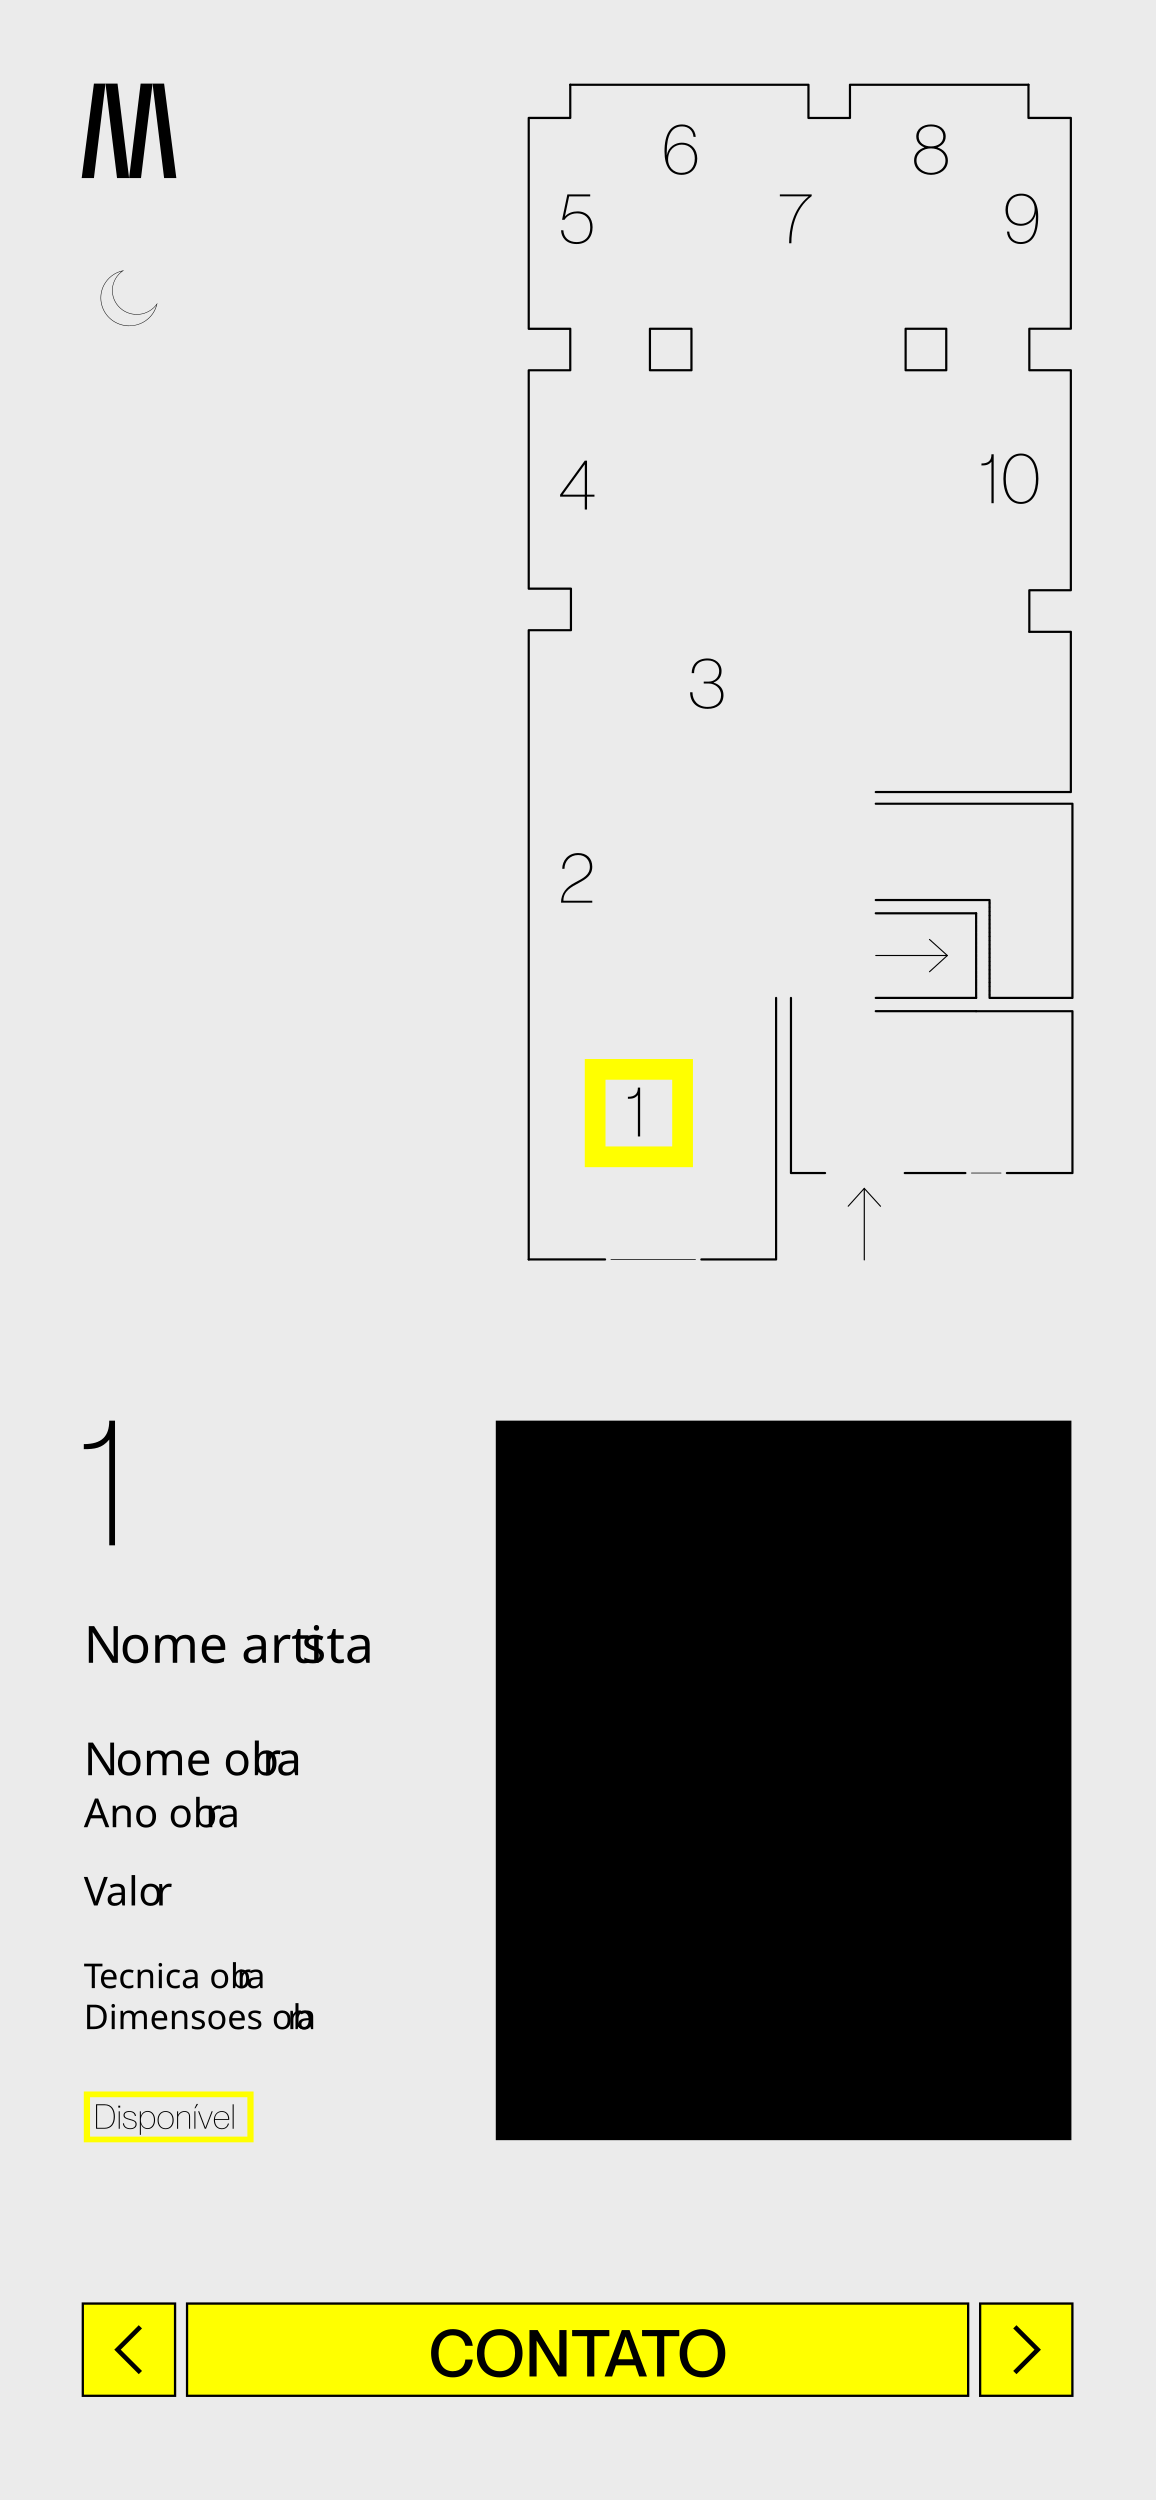
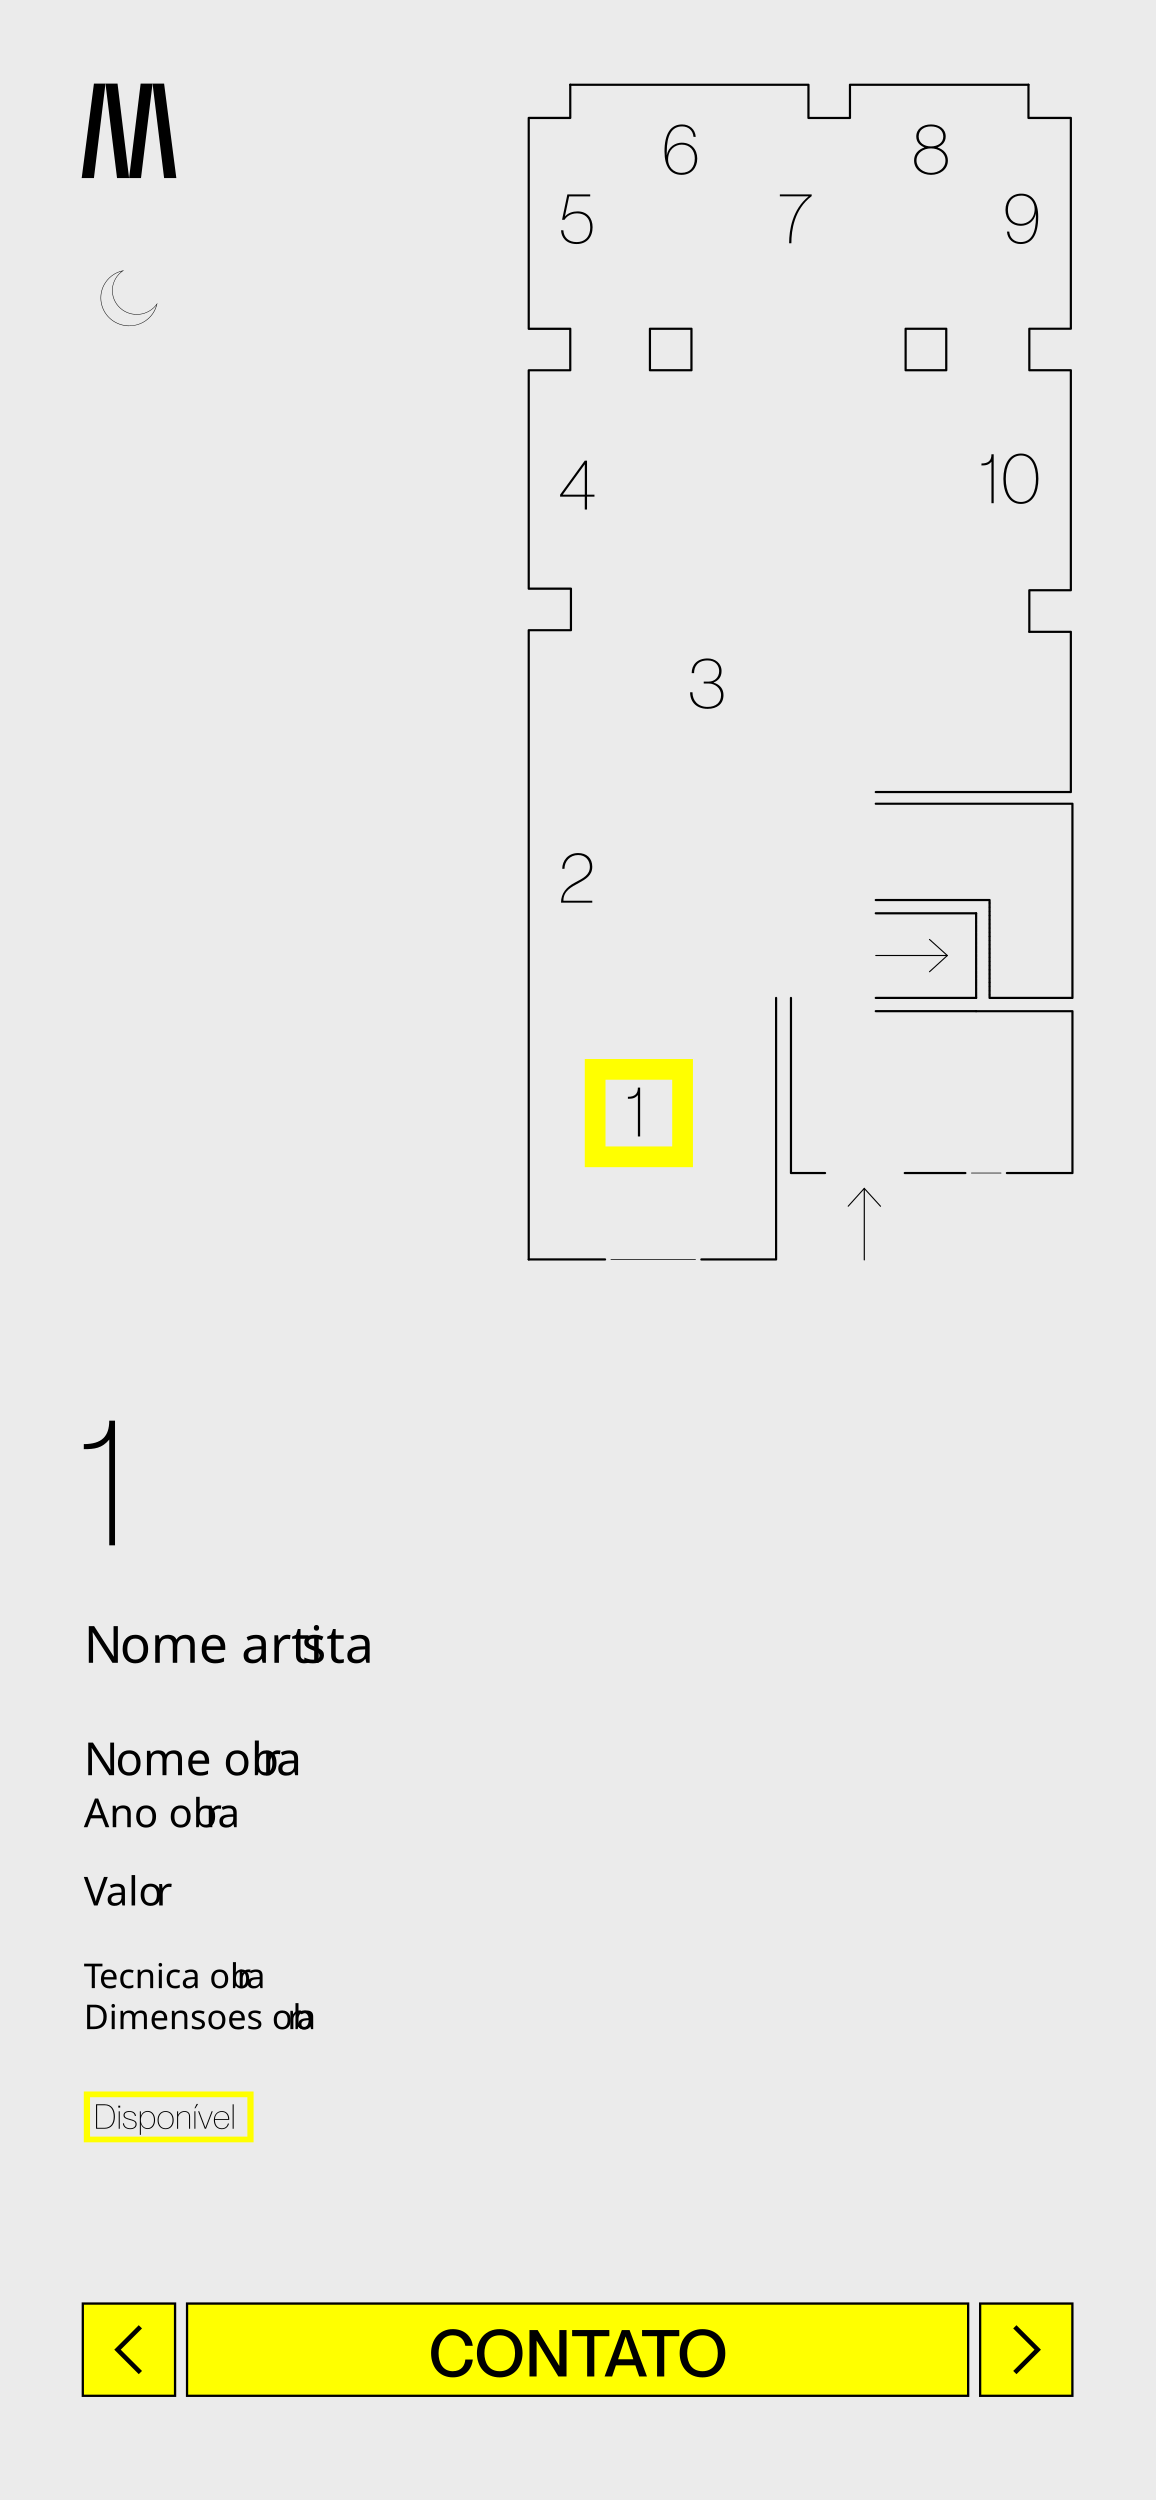
<svg xmlns="http://www.w3.org/2000/svg" id="Camada_1" data-name="Camada 1" viewBox="0 0 390 844">
  <defs>
    <style>
      .cls-1 {
        letter-spacing: -.13em;
      }

      .cls-2 {
        letter-spacing: -.02em;
      }

      .cls-3 {
        font-family: PPNeueMontreal-Medium, 'PP Neue Montreal';
        font-size: 17.34px;
        font-weight: 500;
      }

      .cls-4 {
        letter-spacing: -.07em;
      }

      .cls-5 {
        font-size: 15.41px;
      }

      .cls-5, .cls-6 {
        font-family: PPNeueMontreal-Book, 'PP Neue Montreal';
      }

      .cls-7 {
        font-family: PPNeueMontreal-Thin, 'PP Neue Montreal';
        font-size: 11.56px;
        font-weight: 200;
      }

      .cls-8 {
        fill: none;
        stroke: #ff0;
        stroke-miterlimit: 10;
        stroke-width: 7px;
      }

      .cls-9 {
        letter-spacing: -.01em;
      }

      .cls-10 {
        letter-spacing: -.02em;
      }

      .cls-11 {
        letter-spacing: 0em;
      }

      .cls-12 {
        letter-spacing: -.03em;
      }

      .cls-13 {
        letter-spacing: -.02em;
      }

      .cls-14 {
        letter-spacing: -.02em;
      }

      .cls-15 {
        fill: #ebebeb;
      }

      .cls-16 {
        letter-spacing: -.01em;
      }

      .cls-6 {
        font-size: 13.49px;
      }

      .cls-17 {
        fill: #ff0;
      }
    </style>
  </defs>
  <rect class="cls-15" x="-1" width="392" height="844" />
  <path d="M43.68,110.09c-.27,0-.54-.01-.82-.03-2.26-.19-4.32-1.1-5.95-2.64-3.07-2.9-3.84-7.51-1.88-11.23,1.33-2.51,3.69-4.29,6.48-4.88l.41-.09-.34.23c-2,1.33-3.32,3.53-3.53,5.88-.23,2.54.74,4.97,2.65,6.67,1.75,1.56,4.09,2.29,6.44,2.02,2.34-.27,4.44-1.53,5.78-3.44l.23-.33-.09.39c-.95,4.36-4.91,7.43-9.38,7.43ZM41.15,91.56c-2.57.66-4.73,2.35-5.97,4.7-1.93,3.65-1.17,8.19,1.84,11.04,1.6,1.51,3.62,2.41,5.85,2.59,4.58.38,8.78-2.56,9.93-6.89-1.37,1.77-3.41,2.92-5.65,3.18-2.39.28-4.78-.47-6.56-2.06-1.95-1.74-2.94-4.22-2.7-6.8.21-2.26,1.42-4.39,3.26-5.76Z" />
  <g>
    <polygon points="31.71 28.22 27.64 59.67 27.57 60.12 31.71 60.12 35.61 28.22 31.71 28.22" />
    <polygon points="35.61 28.22 39.51 60.12 43.58 60.12 39.68 28.22 35.61 28.22" />
    <polygon points="47.48 28.22 43.58 60.12 47.6 60.12 51.5 28.22 47.48 28.22" />
    <polygon points="51.5 28.22 55.4 60.12 59.53 60.12 55.4 28.22 51.5 28.22" />
  </g>
  <g>
    <g>
      <path d="M361.52,267.77h-65.86c-.21,0-.37-.17-.37-.37s.17-.37.37-.37h65.49v-53.36h-13.65c-.21,0-.37-.17-.37-.37s.17-.37.37-.37h14.02c.21,0,.37.17.37.37v54.11c0,.21-.17.37-.37.37Z" />
      <path d="M329.54,337.27h-33.88c-.21,0-.37-.17-.37-.37s.17-.37.37-.37h33.88c.21,0,.37.17.37.37s-.17.37-.37.37Z" />
      <path d="M329.54,341.74h-33.88c-.21,0-.37-.17-.37-.37s.17-.37.37-.37h33.88c.21,0,.37.17.37.37s-.17.37-.37.37Z" />
      <path d="M319.46,125.37h-13.72c-.21,0-.37-.17-.37-.37v-14.02c0-.21.17-.37.37-.37h13.72c.21,0,.37.17.37.37v14.02c0,.21-.17.37-.37.37ZM306.11,124.63h12.97v-13.27h-12.97v13.27Z" />
      <path d="M233.44,125.37h-14.02c-.21,0-.37-.17-.37-.37v-14.02c0-.21.17-.37.37-.37h14.02c.21,0,.37.17.37.37v14.02c0,.21-.17.37-.37.37ZM219.79,124.63h13.27v-13.27h-13.27v13.27Z" />
      <path d="M278.54,396.39h-11.51c-.21,0-.37-.17-.37-.37v-59.12c0-.21.17-.37.37-.37s.37.17.37.37v58.75h11.14c.21,0,.37.17.37.37s-.17.37-.37.37Z" />
      <path d="M262.01,425.56h-25.23c-.21,0-.37-.17-.37-.37s.17-.37.37-.37h24.86v-87.92c0-.21.17-.37.37-.37s.37.17.37.37v88.29c0,.21-.17.37-.37.37Z" />
      <path d="M204.27,425.56h-25.77c-.21,0-.37-.17-.37-.37s.17-.37.37-.37h25.77c.21,0,.37.17.37.37s-.17.37-.37.37Z" />
      <path d="M329.54,308.69h-33.88c-.21,0-.37-.17-.37-.37s.17-.37.37-.37h33.88c.21,0,.37.17.37.37s-.17.37-.37.37Z" />
      <path d="M334.08,305.11c-.21,0-.37-.17-.37-.37v-.52h-38.05c-.21,0-.37-.17-.37-.37s.17-.37.37-.37h38.42c.21,0,.37.17.37.37v.89c0,.21-.17.37-.37.37Z" />
      <path d="M334.08,306.49c-.21,0-.37-.17-.37-.37v-1.13c0-.21.17-.37.37-.37s.37.17.37.37v1.13c0,.21-.17.37-.37.37Z" />
      <path d="M334.08,307.92c-.21,0-.37-.17-.37-.37v-1.13c0-.21.17-.37.37-.37s.37.17.37.37v1.13c0,.21-.17.37-.37.37Z" />
      <path d="M334.08,309.35c-.21,0-.37-.17-.37-.37v-1.13c0-.21.17-.37.37-.37s.37.17.37.37v1.13c0,.21-.17.37-.37.37Z" />
      <path d="M334.08,310.72c-.21,0-.37-.17-.37-.37v-1.13c0-.21.17-.37.37-.37s.37.17.37.37v1.13c0,.21-.17.37-.37.37Z" />
      <path d="M334.08,312.15c-.21,0-.37-.17-.37-.37v-1.13c0-.21.17-.37.37-.37s.37.17.37.37v1.13c0,.21-.17.37-.37.37Z" />
      <path d="M334.08,313.53c-.21,0-.37-.17-.37-.37v-1.07c0-.21.17-.37.37-.37s.37.17.37.37v1.07c0,.21-.17.37-.37.37Z" />
      <path d="M334.08,314.96c-.21,0-.37-.17-.37-.37v-1.13c0-.21.17-.37.37-.37s.37.17.37.37v1.13c0,.21-.17.37-.37.37Z" />
      <path d="M334.08,316.39c-.21,0-.37-.17-.37-.37v-1.13c0-.21.17-.37.37-.37s.37.17.37.37v1.13c0,.21-.17.37-.37.37Z" />
      <path d="M334.08,317.76c-.21,0-.37-.17-.37-.37v-1.13c0-.21.17-.37.37-.37s.37.17.37.37v1.13c0,.21-.17.37-.37.37Z" />
      <path d="M334.08,319.19c-.21,0-.37-.17-.37-.37v-1.13c0-.21.17-.37.37-.37s.37.17.37.37v1.13c0,.21-.17.37-.37.37Z" />
      <path d="M334.08,320.62c-.21,0-.37-.17-.37-.37v-1.13c0-.21.17-.37.37-.37s.37.17.37.37v1.13c0,.21-.17.37-.37.37Z" />
      <path d="M334.08,322c-.21,0-.37-.17-.37-.37v-1.13c0-.21.17-.37.37-.37s.37.17.37.37v1.13c0,.21-.17.37-.37.37Z" />
      <path d="M334.08,323.43c-.21,0-.37-.17-.37-.37v-1.13c0-.21.17-.37.37-.37s.37.17.37.37v1.13c0,.21-.17.37-.37.37Z" />
      <path d="M334.08,324.8c-.21,0-.37-.17-.37-.37v-1.07c0-.21.17-.37.37-.37s.37.17.37.37v1.07c0,.21-.17.37-.37.37Z" />
      <path d="M334.08,326.23c-.21,0-.37-.17-.37-.37v-1.13c0-.21.17-.37.37-.37s.37.17.37.37v1.13c0,.21-.17.37-.37.37Z" />
      <path d="M334.08,327.66c-.21,0-.37-.17-.37-.37v-1.13c0-.21.17-.37.37-.37s.37.17.37.37v1.13c0,.21-.17.37-.37.37Z" />
      <path d="M334.08,329.04c-.21,0-.37-.17-.37-.37v-1.13c0-.21.17-.37.37-.37s.37.17.37.37v1.13c0,.21-.17.37-.37.37Z" />
      <path d="M334.08,330.47c-.21,0-.37-.17-.37-.37v-1.13c0-.21.17-.37.37-.37s.37.17.37.37v1.13c0,.21-.17.37-.37.37Z" />
      <path d="M334.08,331.9c-.21,0-.37-.17-.37-.37v-1.13c0-.21.17-.37.37-.37s.37.17.37.37v1.13c0,.21-.17.37-.37.37Z" />
      <path d="M334.08,333.27c-.21,0-.37-.17-.37-.37v-1.13c0-.21.17-.37.37-.37s.37.17.37.37v1.13c0,.21-.17.37-.37.37Z" />
      <path d="M334.08,334.7c-.21,0-.37-.17-.37-.37v-1.13c0-.21.17-.37.37-.37s.37.17.37.37v1.13c0,.21-.17.37-.37.37Z" />
      <path d="M334.08,336.08c-.21,0-.37-.17-.37-.37v-1.07c0-.21.17-.37.37-.37s.37.17.37.37v1.07c0,.21-.17.37-.37.37Z" />
      <path d="M362.06,337.27h-27.98c-.21,0-.37-.17-.37-.37v-.89c0-.21.17-.37.37-.37s.37.17.37.37v.52h27.23v-64.82h-66.02c-.21,0-.37-.17-.37-.37s.17-.37.37-.37h66.4c.21,0,.37.17.37.37v65.56c0,.21-.17.37-.37.37Z" />
      <path d="M347.5,213.66c-.21,0-.37-.17-.37-.37v-14.02c0-.21.17-.37.37-.37h13.65v-73.53h-13.65c-.21,0-.37-.17-.37-.37v-14.02c0-.21.17-.37.37-.37h13.65V40.19h-13.94c-.21,0-.37-.17-.37-.37v-11.22c0-.21.17-.37.37-.37s.37.17.37.37v10.84h13.94c.21,0,.37.17.37.37v71.17c0,.21-.17.37-.37.37h-13.65v13.27h13.65c.21,0,.37.17.37.37v74.27c0,.21-.17.37-.37.37h-13.65v13.65c0,.21-.17.37-.37.37Z" />
      <path d="M362.06,396.39h-22.13c-.21,0-.37-.17-.37-.37s.17-.37.37-.37h21.76v-53.9h-32.14c-.21,0-.37-.17-.37-.37s.17-.37.37-.37h32.51c.21,0,.37.17.37.37v54.64c0,.21-.17.37-.37.37Z" />
      <path d="M325.91,396.39h-20.46c-.21,0-.37-.17-.37-.37s.17-.37.37-.37h20.46c.21,0,.37.17.37.37s-.17.37-.37.37Z" />
      <path d="M178.5,425.56c-.21,0-.37-.17-.37-.37v-212.43c0-.21.17-.37.37-.37h13.88v-13.27h-13.88c-.21,0-.37-.17-.37-.37v-73.73c0-.21.17-.37.37-.37h13.65v-13.27h-13.65c-.21,0-.37-.17-.37-.37V39.81c0-.21.17-.37.37-.37h13.65v-10.84c0-.21.17-.37.37-.37s.37.17.37.37v11.22c0,.21-.17.37-.37.37h-13.65v70.42h13.65c.21,0,.37.17.37.37v14.02c0,.21-.17.37-.37.37h-13.65v72.99h13.88c.21,0,.37.17.37.37v14.02c0,.21-.17.37-.37.37h-13.88v212.06c0,.21-.17.37-.37.37Z" />
      <path d="M286.95,40.19h-14.02c-.21,0-.37-.17-.37-.37v-10.84h-80.04c-.21,0-.37-.17-.37-.37s.17-.37.37-.37h80.42c.21,0,.37.17.37.37v10.84h13.27v-10.84c0-.21.17-.37.37-.37h60.25c.21,0,.37.17.37.37s-.17.37-.37.37h-59.88v10.84c0,.21-.17.37-.37.37Z" />
      <path d="M215.35,369.68c-.95,1.15-1.93,1.27-3.37,1.27v-.67c2.39,0,3.37-1.03,3.37-3.1h.76v16.5h-.76v-13.99Z" />
      <path d="M189.4,304.74c0-3.22,1.86-5.3,4.73-6.8,2.82-1.48,5.01-2.58,5.01-5.32,0-2.12-1.43-3.96-3.96-3.96-2.79,0-4.61,2.15-4.61,4.65h-.76c0-2.7,1.91-5.32,5.37-5.32,2.82,0,4.77,1.69,4.77,4.63s-2.24,4.2-4.58,5.49c-2.36,1.29-5.16,2.63-5.16,5.92v.05h9.74v.67h-10.55Z" />
      <path d="M232.97,233.71h.81c0,2.86,1.84,4.94,5.11,4.94,2.86,0,4.54-1.53,4.54-3.99s-2.2-3.89-4.06-3.89h-1.79v-.67h1.7c1.96,0,3.51-1.41,3.51-3.56,0-1.81-1.24-3.58-3.89-3.58-3.51,0-4.58,2.2-4.58,4.3h-.81c0-2.79,1.84-4.97,5.39-4.97,2.46,0,4.7,1.58,4.7,4.25,0,2.05-1.07,3.2-2.67,3.87v.05c2.17.64,3.32,2.17,3.32,4.2,0,3.01-2.2,4.65-5.35,4.65-3.58,0-5.92-2.12-5.92-5.61Z" />
      <path d="M197.42,172.01v-4.34h-8.33v-.67l8.33-11.48h.76v11.48h2.51v.67h-2.51v4.34h-.76ZM189.98,167h7.45v-10.26l-7.45,10.26Z" />
      <path d="M189.43,77.74h.76c.12,2.39,1.72,3.99,4.51,3.99,2.51,0,4.56-1.53,4.56-5.04,0-3.27-2.01-4.66-4.44-4.66s-3.72,1.34-4.23,2.17h-.84l1.79-8.57h7.71v.67h-7.11l-1.41,6.71v.05c1.07-1.19,2.67-1.7,4.25-1.7,3.22,0,5.08,2.27,5.08,5.32,0,3.46-2.03,5.71-5.37,5.71-3.68,0-5.2-2.36-5.28-4.66Z" />
      <path d="M224.33,51.22c0-6.21,2.15-9.21,5.94-9.21,2.46,0,4.42,1.55,4.61,4.2h-.76c-.17-2.2-1.74-3.53-3.84-3.53-3.51,0-5.18,3.01-5.18,8.57v1.12h.02c.53-2.91,2.98-4.2,5.04-4.2,3.2,0,5.23,2.22,5.23,5.37s-2.03,5.49-5.32,5.49c-3.7,0-5.73-2.79-5.73-7.81ZM234.57,53.53c0-2.77-1.62-4.7-4.42-4.7-2.1,0-4.61,1.53-4.61,5.08,0,2.12,1.53,4.44,4.51,4.44s4.51-2.01,4.51-4.82Z" />
      <path d="M266.41,82.13c0-4.56,1.1-11.41,6.56-15.83v-.02h-9.69v-.64h10.74v.57c-5.9,4.46-6.85,11.55-6.85,15.92h-.76Z" />
      <path d="M308.59,54.18c0-2.24,1.46-3.7,3.46-4.39v-.05c-1.53-.62-2.72-1.79-2.72-3.65,0-2.6,2.2-4.08,4.97-4.08s4.97,1.48,4.97,4.08c0,1.86-1.22,3.03-2.72,3.65v.05c1.98.69,3.46,2.15,3.46,4.39,0,3.13-2.82,4.85-5.71,4.85s-5.71-1.72-5.71-4.85ZM319.19,54.18c0-2.51-2.27-4.08-4.89-4.08s-4.89,1.58-4.89,4.08,2.27,4.18,4.89,4.18,4.89-1.6,4.89-4.18ZM318.45,46.09c0-2.2-1.79-3.41-4.15-3.41s-4.15,1.22-4.15,3.41c0,2.08,1.79,3.34,4.15,3.34s4.15-1.27,4.15-3.34Z" />
      <path d="M339.96,78.19h.76c.17,2.2,1.74,3.53,3.84,3.53,3.51,0,5.18-3.01,5.18-8.57v-1.12h-.02c-.53,2.91-2.98,4.2-5.04,4.2-3.2,0-5.23-2.22-5.23-5.37s2.03-5.49,5.32-5.49c3.7,0,5.73,2.79,5.73,7.81,0,6.21-2.15,9.21-5.94,9.21-2.46,0-4.42-1.55-4.61-4.2ZM349.29,70.48c0-2.12-1.53-4.44-4.51-4.44s-4.51,2.01-4.51,4.82,1.62,4.7,4.42,4.7c2.1,0,4.61-1.53,4.61-5.08Z" />
      <g>
        <path d="M334.71,155.87c-.95,1.15-1.93,1.27-3.37,1.27v-.67c2.39,0,3.37-1.03,3.37-3.1h.76v16.5h-.76v-13.99Z" />
        <path d="M338.74,161.63c0-4.68,1.89-8.52,5.92-8.52s5.9,3.84,5.9,8.52-1.86,8.5-5.9,8.5-5.92-3.82-5.92-8.5ZM349.75,161.63c0-4.35-1.58-7.85-5.08-7.85s-5.11,3.51-5.11,7.85,1.6,7.83,5.11,7.83,5.08-3.49,5.08-7.83Z" />
      </g>
      <path d="M329.54,309.47c-.21,0-.37-.17-.37-.37v-.78c0-.21.17-.37.37-.37s.37.17.37.37v.78c0,.21-.17.37-.37.37Z" />
      <path d="M329.54,310.84c-.21,0-.37-.17-.37-.37v-1.13c0-.21.17-.37.37-.37s.37.17.37.37v1.13c0,.21-.17.37-.37.37Z" />
      <path d="M329.54,312.27c-.21,0-.37-.17-.37-.37v-1.13c0-.21.17-.37.37-.37s.37.17.37.37v1.13c0,.21-.17.37-.37.37Z" />
      <path d="M329.54,313.7c-.21,0-.37-.17-.37-.37v-1.13c0-.21.17-.37.37-.37s.37.17.37.37v1.13c0,.21-.17.37-.37.37Z" />
      <path d="M329.54,315.08c-.21,0-.37-.17-.37-.37v-1.13c0-.21.17-.37.37-.37s.37.17.37.37v1.13c0,.21-.17.37-.37.37Z" />
      <path d="M329.54,316.51c-.21,0-.37-.17-.37-.37v-1.13c0-.21.17-.37.37-.37s.37.17.37.37v1.13c0,.21-.17.37-.37.37Z" />
      <path d="M329.54,317.88c-.21,0-.37-.17-.37-.37v-1.07c0-.21.17-.37.37-.37s.37.17.37.37v1.07c0,.21-.17.37-.37.37Z" />
      <path d="M329.54,319.31c-.21,0-.37-.17-.37-.37v-1.13c0-.21.17-.37.37-.37s.37.17.37.37v1.13c0,.21-.17.37-.37.37Z" />
      <path d="M329.54,320.74c-.21,0-.37-.17-.37-.37v-1.13c0-.21.17-.37.37-.37s.37.17.37.37v1.13c0,.21-.17.37-.37.37Z" />
      <path d="M329.54,322.12c-.21,0-.37-.17-.37-.37v-1.13c0-.21.17-.37.37-.37s.37.17.37.37v1.13c0,.21-.17.37-.37.37Z" />
      <path d="M329.54,323.55c-.21,0-.37-.17-.37-.37v-1.13c0-.21.17-.37.37-.37s.37.17.37.37v1.13c0,.21-.17.37-.37.37Z" />
      <path d="M329.54,324.98c-.21,0-.37-.17-.37-.37v-1.13c0-.21.17-.37.37-.37s.37.17.37.37v1.13c0,.21-.17.37-.37.37Z" />
      <path d="M329.54,326.35c-.21,0-.37-.17-.37-.37v-1.13c0-.21.17-.37.37-.37s.37.17.37.37v1.13c0,.21-.17.37-.37.37Z" />
      <path d="M329.54,327.78c-.21,0-.37-.17-.37-.37v-1.13c0-.21.17-.37.37-.37s.37.17.37.37v1.13c0,.21-.17.37-.37.37Z" />
      <path d="M329.54,329.16c-.21,0-.37-.17-.37-.37v-1.07c0-.21.17-.37.37-.37s.37.17.37.37v1.07c0,.21-.17.37-.37.37Z" />
      <path d="M329.54,330.59c-.21,0-.37-.17-.37-.37v-1.13c0-.21.17-.37.37-.37s.37.17.37.37v1.13c0,.21-.17.37-.37.37Z" />
      <path d="M329.54,332.02c-.21,0-.37-.17-.37-.37v-1.13c0-.21.17-.37.37-.37s.37.17.37.37v1.13c0,.21-.17.37-.37.37Z" />
      <path d="M329.54,333.39c-.21,0-.37-.17-.37-.37v-1.13c0-.21.17-.37.37-.37s.37.17.37.37v1.13c0,.21-.17.37-.37.37Z" />
      <path d="M329.54,334.82c-.21,0-.37-.17-.37-.37v-1.13c0-.21.17-.37.37-.37s.37.17.37.37v1.13c0,.21-.17.37-.37.37Z" />
      <path d="M329.54,336.25c-.21,0-.37-.17-.37-.37v-1.13c0-.21.17-.37.37-.37s.37.17.37.37v1.13c0,.21-.17.37-.37.37Z" />
      <path d="M329.54,337.27c-.21,0-.37-.17-.37-.37v-.78c0-.21.17-.37.37-.37s.37.17.37.37v.78c0,.21-.17.37-.37.37Z" />
      <path d="M319.82,322.77h-24.16c-.1,0-.19-.08-.19-.19s.08-.19.19-.19h23.67l-5.66-5.1c-.08-.07-.08-.19-.01-.26s.19-.08.26-.01l6.03,5.43c.06.05.08.13.05.21-.03.07-.1.12-.17.12Z" />
      <path d="M313.8,328.25c-.05,0-.1-.02-.14-.06-.07-.08-.06-.19.01-.26l6.03-5.49c.08-.07.19-.06.26.01.07.08.06.19-.01.26l-6.03,5.49s-.08.05-.13.05Z" />
      <path d="M337.96,396.14h-10.02c-.07,0-.12-.06-.12-.12s.06-.12.12-.12h10.02c.07,0,.12.06.12.12s-.06.12-.12.12Z" />
      <path d="M234.81,425.31h-28.57c-.07,0-.12-.06-.12-.12s.06-.12.12-.12h28.57c.07,0,.12.06.12.12s-.06.12-.12.12Z" />
      <path d="M291.78,425.55c-.1,0-.19-.08-.19-.19v-23.68l-5.1,5.66c-.07.08-.19.08-.26.01-.08-.07-.08-.19-.01-.26l5.43-6.03c.05-.06.13-.08.21-.05.07.03.12.1.12.17v24.16c0,.1-.08.19-.19.19Z" />
      <path d="M297.27,407.42c-.05,0-.1-.02-.14-.06l-5.49-6.03c-.07-.08-.06-.19.01-.26.08-.07.19-.06.26.01l5.49,6.03c.07.08.06.19-.01.26-.04.03-.08.05-.13.05Z" />
    </g>
    <rect class="cls-8" x="200.92" y="361.02" width="29.52" height="29.52" />
  </g>
  <g>
    <rect class="cls-17" x="63.15" y="777.68" width="263.7" height="31.15" />
    <path d="M327.24,809.21H62.76v-31.92h264.48v31.92ZM63.53,808.44h262.93v-30.37H63.53v30.37Z" />
  </g>
  <g>
    <rect class="cls-17" x="27.96" y="777.68" width="31.15" height="31.15" />
    <path d="M59.49,809.21h-31.92v-31.92h31.92v31.92ZM28.34,808.44h30.37v-30.37h-30.37v30.37Z" />
  </g>
  <g>
    <rect class="cls-17" x="330.9" y="777.68" width="31.15" height="31.15" />
    <path d="M362.43,809.21h-31.92v-31.92h31.92v31.92ZM331.28,808.44h30.37v-30.37h-30.37v30.37Z" />
  </g>
  <g>
    <path d="M145.53,794.47c0-4.74,2.89-8.16,7.35-8.16,3.93,0,6.36,2.5,6.73,5.64h-2.52c-.29-1.53-1.25-3.55-4.25-3.55-3.46,0-4.78,2.94-4.78,6.05s1.32,6.07,4.78,6.07c3.03,0,4.1-2.02,4.25-3.93h2.52c-.35,3.49-2.81,6.01-6.75,6.01-4.45,0-7.32-3.42-7.32-8.14Z" />
    <path d="M161.01,794.45c0-4.71,3-8.14,7.7-8.14s7.7,3.42,7.7,8.14-3,8.16-7.7,8.16-7.7-3.44-7.7-8.16ZM173.88,794.45c0-3.22-1.47-6.05-5.17-6.05s-5.17,2.83-5.17,6.05,1.47,6.07,5.17,6.07,5.17-2.85,5.17-6.07Z" />
    <path d="M178.75,802.3v-15.68h2.76l7.28,12.06h.04v-12.06h2.43v15.68h-2.76l-7.3-12.06h-.04v12.06h-2.41Z" />
    <path d="M198.22,802.3v-13.6h-5.07v-2.08h12.56v2.08h-5.07v13.6h-2.43Z" />
    <path d="M204.1,802.3l5.83-15.68h2.61l5.88,15.68h-2.63l-1.29-3.77h-6.56l-1.29,3.77h-2.54ZM208.66,796.49h5.15l-2.57-7.63h-.04l-2.54,7.63Z" />
    <path d="M221.83,802.3v-13.6h-5.07v-2.08h12.56v2.08h-5.07v13.6h-2.43Z" />
    <path d="M229.46,794.45c0-4.71,3-8.14,7.7-8.14s7.7,3.42,7.7,8.14-3,8.16-7.7,8.16-7.7-3.44-7.7-8.16ZM242.33,794.45c0-3.22-1.47-6.05-5.17-6.05s-5.17,2.83-5.17,6.05,1.47,6.07,5.17,6.07,5.17-2.85,5.17-6.07Z" />
  </g>
  <polygon points="46.84 801.52 38.58 793.25 46.84 784.99 47.94 786.08 40.76 793.25 47.94 800.43 46.84 801.52" />
  <polygon points="343.16 801.52 342.06 800.43 349.24 793.25 342.06 786.08 343.16 784.99 351.42 793.25 343.16 801.52" />
-   <g>
-     <text class="cls-5" transform="translate(28.29 599.31)">
-       <tspan class="cls-16" x="0" y="0">N</tspan>
-       <tspan x="10.68" y="0">ome ob</tspan>
-       <tspan class="cls-10" x="60.26" y="0">r</tspan>
-       <tspan x="64.95" y="0">a</tspan>
-     </text>
-     <text class="cls-6" transform="translate(28.29 616.86)">
-       <tspan x="0" y="0">Ano ob</tspan>
-       <tspan class="cls-13" x="41.05" y="0">r</tspan>
-       <tspan x="45.15" y="0">a</tspan>
-     </text>
-     <text class="cls-7" transform="translate(28.29 671.19)">
-       <tspan class="cls-1" x="0" y="0">T</tspan>
-       <tspan x="5.14" y="0">ecnica ob</tspan>
-       <tspan class="cls-14" x="51.66" y="0">r</tspan>
-       <tspan x="54.81" y="0">a</tspan>
-     </text>
-     <text class="cls-7" transform="translate(28.29 685.04)">
-       <tspan x="0" y="0">Dimensoes ob</tspan>
-       <tspan class="cls-12" x="68.75" y="0">r</tspan>
-       <tspan x="71.9" y="0">a</tspan>
-     </text>
-     <text class="cls-3" transform="translate(28.29 561.37)">
-       <tspan class="cls-9" x="0" y="0">N</tspan>
-       <tspan x="12.16" y="0">ome arti</tspan>
-       <tspan class="cls-11" x="73.55" y="0">s</tspan>
-       <tspan x="81.91" y="0">ta</tspan>
-     </text>
-     <path d="M36.88,486.01c-2.44,2.92-4.93,3.23-8.59,3.23v-1.71c6.09,0,8.59-2.62,8.59-7.92h1.95v42.1h-1.95v-35.7Z" />
-     <rect x="167.38" y="479.61" width="194.33" height="242.91" />
-     <g>
-       <path d="M32.42,718.67v-8.26h2.96c2.39,0,3.41,1.87,3.41,4.17s-1.1,4.09-3.49,4.09h-2.88ZM35.29,718.35c2,0,3.11-1.43,3.11-3.77s-1.03-3.85-3.03-3.85h-2.58v7.62h2.5Z" />
-       <path d="M39.93,711.53v-.65h.65v.65h-.65ZM40.08,718.67v-5.9h.35v5.9h-.35Z" />
-       <path d="M41.49,716.84h.37c.05,1.01.83,1.66,2.13,1.66,1.11,0,1.77-.54,1.77-1.39,0-1.02-.97-1.13-2-1.43-1.21-.36-2.06-.6-2.06-1.57,0-.87.68-1.42,1.97-1.42,1.55,0,2.12.82,2.25,1.65h-.37c-.14-.68-.61-1.35-1.9-1.35-.87,0-1.58.31-1.58,1.08,0,.86.88,1.04,1.94,1.33,1.26.35,2.12.66,2.12,1.7s-.82,1.71-2.17,1.71c-1.54,0-2.43-.89-2.46-1.97Z" />
-       <path d="M52.35,715.73c0,1.91-1.11,3.04-2.46,3.04-1.21,0-1.97-.73-2.31-1.64h-.02v3.59h-.35v-7.94h.35v1.48h.02c.34-.86,1.1-1.61,2.32-1.61,1.34,0,2.45,1.13,2.45,3.07ZM51.98,715.73c0-1.73-.9-2.77-2.16-2.77s-2.27,1.04-2.27,2.77,1.05,2.74,2.27,2.74,2.16-1.04,2.16-2.74Z" />
-       <path d="M53.19,715.75c0-1.81,1.03-3.06,2.72-3.06s2.72,1.25,2.72,3.06-1.03,3.06-2.72,3.06-2.72-1.25-2.72-3.06ZM58.25,715.75c0-1.58-.83-2.76-2.35-2.76s-2.35,1.18-2.35,2.76.83,2.76,2.35,2.76,2.35-1.18,2.35-2.76Z" />
-       <path d="M64.17,714.49v4.18h-.35v-4.18c0-.72-.3-1.5-1.55-1.5s-2.14,1.11-2.14,1.86v3.83h-.35v-5.9h.35v1.16h.02c.37-.65,1.04-1.25,2.2-1.25,1.01,0,1.81.6,1.81,1.8Z" />
-       <path d="M65.62,718.67v-5.9h.35v5.9h-.35ZM65.65,711.76l.74-1.47h.47l-.88,1.47h-.34Z" />
-       <path d="M69.13,718.67l-2.25-5.9h.38l2.08,5.5h.01l2.09-5.5h.37l-2.27,5.9h-.42Z" />
-       <path d="M72.57,715.67v.07c0,1.53.76,2.77,2.32,2.77,1.38,0,1.91-.96,2.05-1.61h.37c-.25,1.03-1.03,1.91-2.43,1.91-1.66,0-2.68-1.25-2.68-3.05s1.09-3.07,2.7-3.07,2.49,1.2,2.49,2.68c0,.1,0,.2-.01.3h-4.81ZM72.57,715.37h4.45c0-1.25-.65-2.38-2.14-2.38s-2.25,1.12-2.31,2.38Z" />
-       <path d="M78.54,718.67v-8.26h.35v8.26h-.35Z" />
-     </g>
-     <path class="cls-17" d="M85.62,723.25H28.29v-17.16h57.32v17.16ZM30.4,721.32h53.11v-13.3H30.4v13.3Z" />
-     <text class="cls-6" transform="translate(28.29 643.28)">
-       <tspan class="cls-4" x="0" y="0">V</tspan>
-       <tspan x="7.42" y="0">alo</tspan>
-       <tspan class="cls-2" x="24.32" y="0">r</tspan>
-     </text>
-   </g>
+   <text class="cls-5" transform="translate(28.29 599.31)">
+     <tspan class="cls-16" x="0" y="0">N</tspan>
+     <tspan x="10.68" y="0">ome ob</tspan>
+     <tspan class="cls-10" x="60.26" y="0">r</tspan>
+     <tspan x="64.95" y="0">a</tspan>
+   </text>
+   <text class="cls-6" transform="translate(28.29 616.86)">
+     <tspan x="0" y="0">Ano ob</tspan>
+     <tspan class="cls-13" x="41.05" y="0">r</tspan>
+     <tspan x="45.15" y="0">a</tspan>
+   </text>
+   <text class="cls-7" transform="translate(28.29 671.19)">
+     <tspan class="cls-1" x="0" y="0">T</tspan>
+     <tspan x="5.14" y="0">ecnica ob</tspan>
+     <tspan class="cls-14" x="51.66" y="0">r</tspan>
+     <tspan x="54.81" y="0">a</tspan>
+   </text>
+   <text class="cls-7" transform="translate(28.29 685.04)">
+     <tspan x="0" y="0">Dimensoes ob</tspan>
+     <tspan class="cls-12" x="68.75" y="0">r</tspan>
+     <tspan x="71.9" y="0">a</tspan>
+   </text>
+   <text class="cls-3" transform="translate(28.29 561.37)">
+     <tspan class="cls-9" x="0" y="0">N</tspan>
+     <tspan x="12.16" y="0">ome arti</tspan>
+     <tspan class="cls-11" x="73.55" y="0">s</tspan>
+     <tspan x="81.91" y="0">ta</tspan>
+   </text>
+   <path d="M36.88,486.01c-2.44,2.92-4.93,3.23-8.59,3.23v-1.71c6.09,0,8.59-2.62,8.59-7.92h1.95v42.1h-1.95v-35.7Z" />
+   <g>
+     <path d="M32.42,718.67v-8.26h2.96c2.39,0,3.41,1.87,3.41,4.17s-1.1,4.09-3.49,4.09h-2.88ZM35.29,718.35c2,0,3.11-1.43,3.11-3.77s-1.03-3.85-3.03-3.85h-2.58v7.62h2.5Z" />
+     <path d="M39.93,711.53v-.65h.65v.65h-.65ZM40.08,718.67v-5.9h.35v5.9h-.35Z" />
+     <path d="M41.49,716.84h.37c.05,1.01.83,1.66,2.13,1.66,1.11,0,1.77-.54,1.77-1.39,0-1.02-.97-1.13-2-1.43-1.21-.36-2.06-.6-2.06-1.57,0-.87.68-1.42,1.97-1.42,1.55,0,2.12.82,2.25,1.65h-.37c-.14-.68-.61-1.35-1.9-1.35-.87,0-1.58.31-1.58,1.08,0,.86.88,1.04,1.94,1.33,1.26.35,2.12.66,2.12,1.7s-.82,1.71-2.17,1.71c-1.54,0-2.43-.89-2.46-1.97Z" />
+     <path d="M52.35,715.73c0,1.91-1.11,3.04-2.46,3.04-1.21,0-1.97-.73-2.31-1.64h-.02v3.59h-.35v-7.94h.35v1.48h.02c.34-.86,1.1-1.61,2.32-1.61,1.34,0,2.45,1.13,2.45,3.07ZM51.98,715.73c0-1.73-.9-2.77-2.16-2.77s-2.27,1.04-2.27,2.77,1.05,2.74,2.27,2.74,2.16-1.04,2.16-2.74Z" />
+     <path d="M53.19,715.75c0-1.81,1.03-3.06,2.72-3.06s2.72,1.25,2.72,3.06-1.03,3.06-2.72,3.06-2.72-1.25-2.72-3.06ZM58.25,715.75c0-1.58-.83-2.76-2.35-2.76s-2.35,1.18-2.35,2.76.83,2.76,2.35,2.76,2.35-1.18,2.35-2.76Z" />
+     <path d="M64.17,714.49v4.18h-.35v-4.18c0-.72-.3-1.5-1.55-1.5s-2.14,1.11-2.14,1.86v3.83h-.35v-5.9h.35v1.16h.02c.37-.65,1.04-1.25,2.2-1.25,1.01,0,1.81.6,1.81,1.8Z" />
+     <path d="M65.62,718.67v-5.9h.35v5.9h-.35ZM65.65,711.76l.74-1.47h.47l-.88,1.47h-.34Z" />
+     <path d="M69.13,718.67l-2.25-5.9h.38l2.08,5.5h.01l2.09-5.5h.37l-2.27,5.9h-.42Z" />
+     <path d="M72.57,715.67v.07c0,1.53.76,2.77,2.32,2.77,1.38,0,1.91-.96,2.05-1.61h.37c-.25,1.03-1.03,1.91-2.43,1.91-1.66,0-2.68-1.25-2.68-3.05s1.09-3.07,2.7-3.07,2.49,1.2,2.49,2.68c0,.1,0,.2-.01.3h-4.81ZM72.57,715.37h4.45c0-1.25-.65-2.38-2.14-2.38s-2.25,1.12-2.31,2.38Z" />
+     <path d="M78.54,718.67v-8.26h.35v8.26h-.35Z" />
+   </g>
+   <path class="cls-17" d="M85.62,723.25H28.29v-17.16h57.32v17.16ZM30.4,721.32h53.11v-13.3H30.4v13.3Z" />
+   <text class="cls-6" transform="translate(28.29 643.28)">
+     <tspan class="cls-4" x="0" y="0">V</tspan>
+     <tspan x="7.42" y="0">alo</tspan>
+     <tspan class="cls-2" x="24.32" y="0">r</tspan>
+   </text>
</svg>
